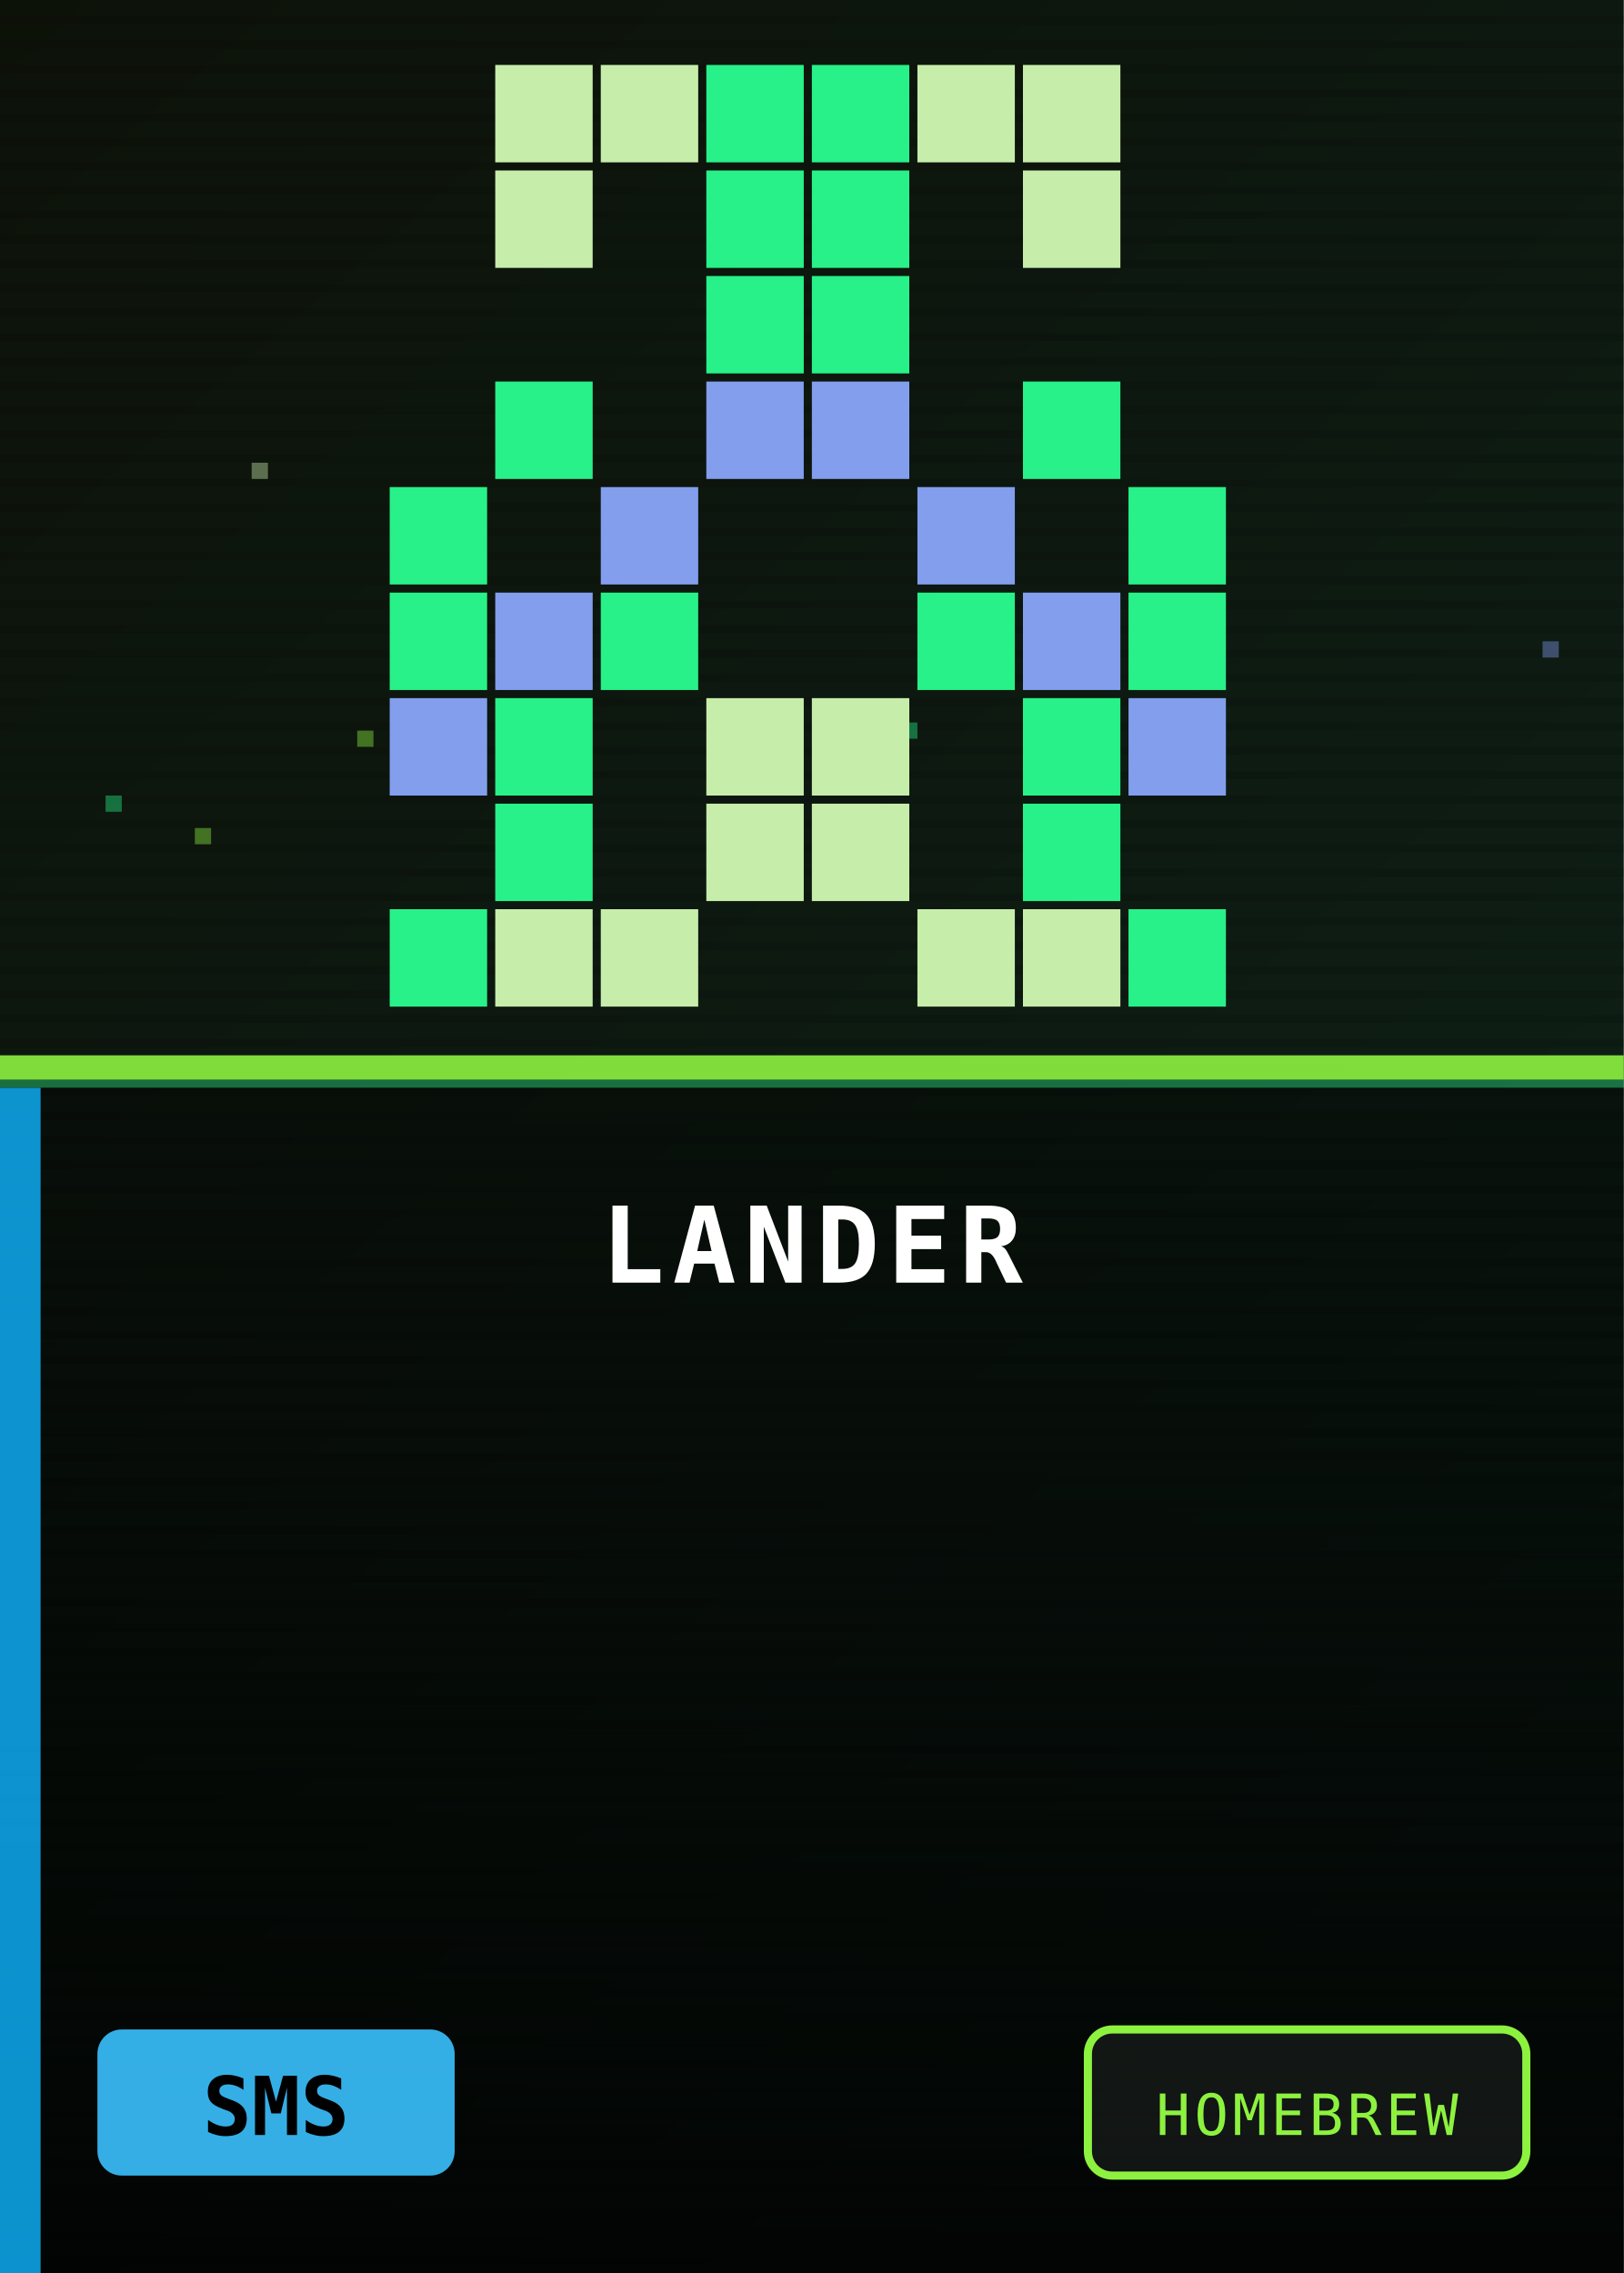
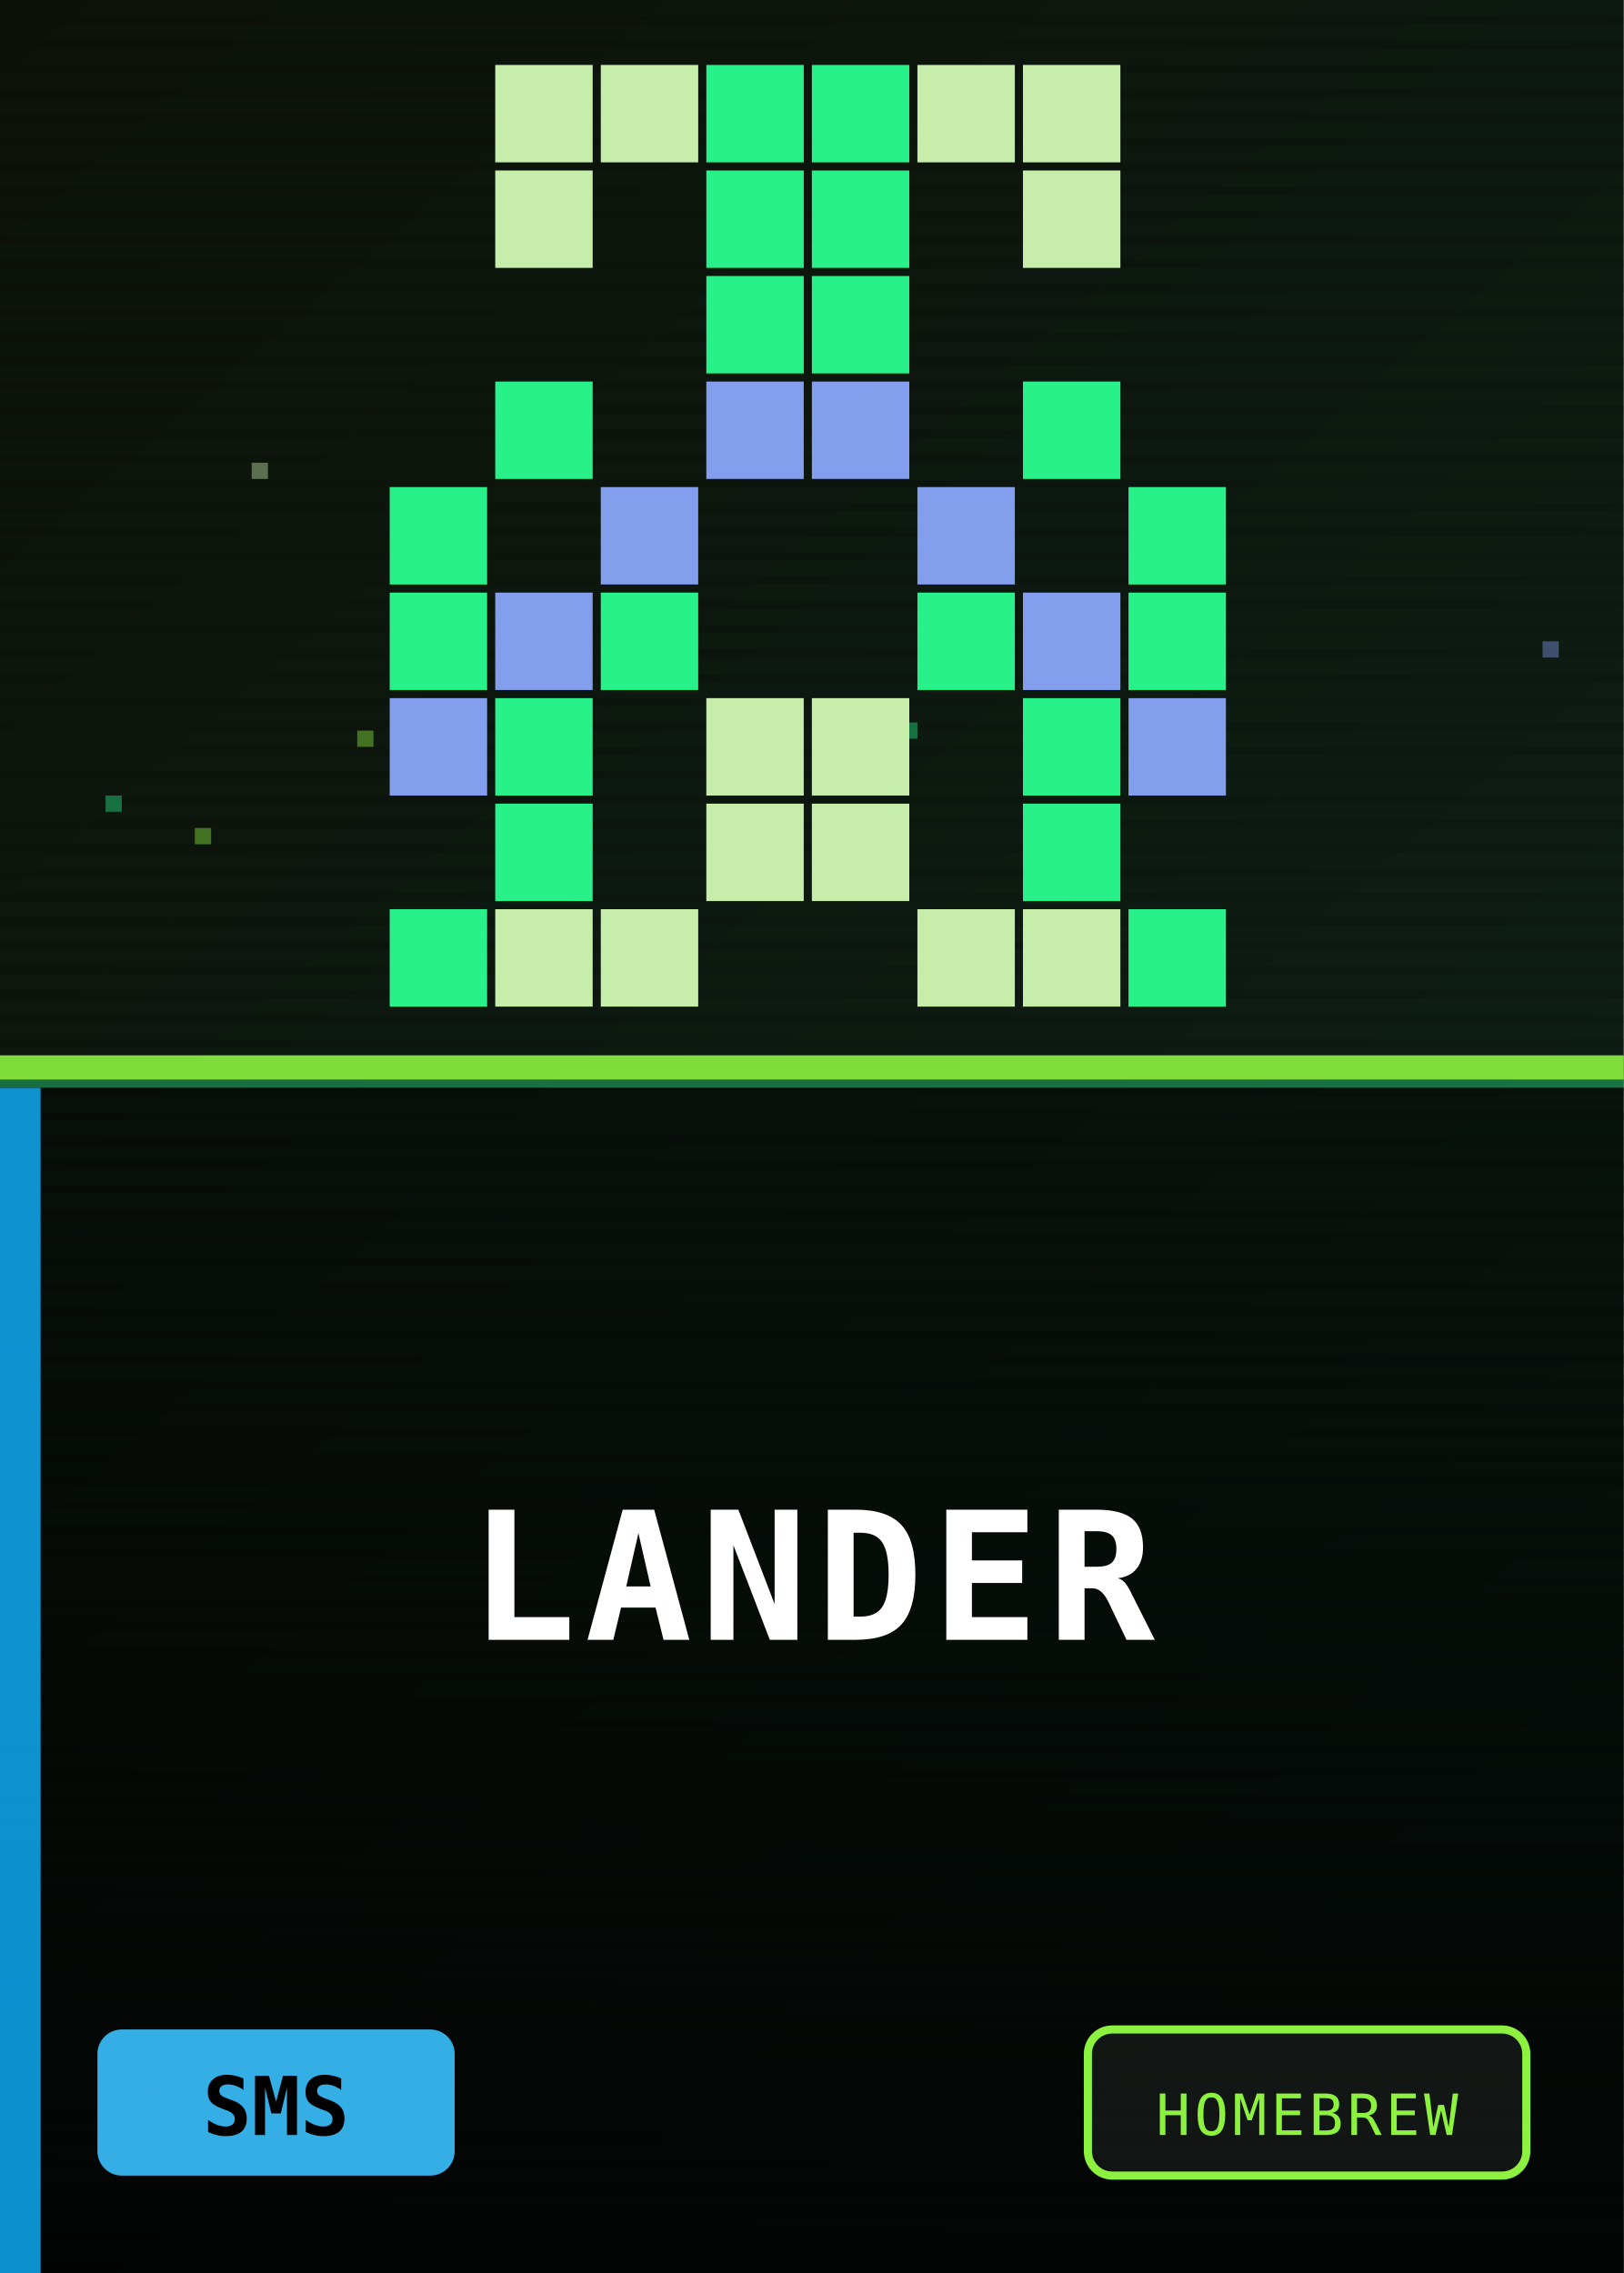
<svg xmlns="http://www.w3.org/2000/svg" viewBox="0 0 200 280" width="200" height="280">
  <defs>
    <linearGradient id="bg958189" x1="0" y1="0" x2="0.6" y2="1">
      <stop offset="0%" stop-color="#11170c" />
      <stop offset="100%" stop-color="#122a1e" />
    </linearGradient>
    <linearGradient id="bot958189" x1="0" y1="0" x2="0" y2="1">
      <stop offset="0%" stop-color="rgba(0,0,0,0.52)" />
      <stop offset="100%" stop-color="rgba(0,0,0,0.88)" />
    </linearGradient>
    <pattern id="scan958189" width="1" height="3" patternUnits="userSpaceOnUse">
      <rect y="2" width="200" height="1" fill="rgba(0,0,0,0.12)" />
    </pattern>
  </defs>
  <rect width="200" height="280" fill="url(#bg958189)" />
  <rect width="200" height="280" fill="url(#scan958189)" />
  <rect x="44" y="90" width="2" height="2" fill="#8df23f" opacity="0.55" />
  <rect x="13" y="98" width="2" height="2" fill="#27f188" opacity="0.55" />
  <rect x="108" y="101" width="2" height="2" fill="#829eed" opacity="0.55" />
  <rect x="31" y="57" width="2" height="2" fill="#c7edaa" opacity="0.55" />
  <rect x="24" y="102" width="2" height="2" fill="#8df23f" opacity="0.55" />
  <rect x="111" y="89" width="2" height="2" fill="#27f188" opacity="0.55" />
  <rect x="190" y="79" width="2" height="2" fill="#829eed" opacity="0.55" />
  <rect x="0" y="0" width="200" height="134" fill="rgba(0,0,0,0.22)" />
  <rect x="61" y="8" width="12" height="12" fill="#c7edaa" />
  <rect x="126" y="8" width="12" height="12" fill="#c7edaa" />
  <rect x="74" y="8" width="12" height="12" fill="#c7edaa" />
  <rect x="113" y="8" width="12" height="12" fill="#c7edaa" />
  <rect x="87" y="8" width="12" height="12" fill="#27f188" />
  <rect x="100" y="8" width="12" height="12" fill="#27f188" />
  <rect x="61" y="21" width="12" height="12" fill="#c7edaa" />
  <rect x="126" y="21" width="12" height="12" fill="#c7edaa" />
  <rect x="87" y="21" width="12" height="12" fill="#27f188" />
  <rect x="100" y="21" width="12" height="12" fill="#27f188" />
  <rect x="87" y="34" width="12" height="12" fill="#27f188" />
  <rect x="100" y="34" width="12" height="12" fill="#27f188" />
  <rect x="61" y="47" width="12" height="12" fill="#27f188" />
  <rect x="126" y="47" width="12" height="12" fill="#27f188" />
  <rect x="87" y="47" width="12" height="12" fill="#829eed" />
  <rect x="100" y="47" width="12" height="12" fill="#829eed" />
  <rect x="48" y="60" width="12" height="12" fill="#27f188" />
  <rect x="139" y="60" width="12" height="12" fill="#27f188" />
  <rect x="74" y="60" width="12" height="12" fill="#829eed" />
  <rect x="113" y="60" width="12" height="12" fill="#829eed" />
  <rect x="48" y="73" width="12" height="12" fill="#27f188" />
  <rect x="139" y="73" width="12" height="12" fill="#27f188" />
  <rect x="61" y="73" width="12" height="12" fill="#829eed" />
  <rect x="126" y="73" width="12" height="12" fill="#829eed" />
  <rect x="74" y="73" width="12" height="12" fill="#27f188" />
  <rect x="113" y="73" width="12" height="12" fill="#27f188" />
  <rect x="48" y="86" width="12" height="12" fill="#829eed" />
  <rect x="139" y="86" width="12" height="12" fill="#829eed" />
  <rect x="61" y="86" width="12" height="12" fill="#27f188" />
  <rect x="126" y="86" width="12" height="12" fill="#27f188" />
  <rect x="87" y="86" width="12" height="12" fill="#c7edaa" />
  <rect x="100" y="86" width="12" height="12" fill="#c7edaa" />
  <rect x="61" y="99" width="12" height="12" fill="#27f188" />
  <rect x="126" y="99" width="12" height="12" fill="#27f188" />
  <rect x="87" y="99" width="12" height="12" fill="#c7edaa" />
  <rect x="100" y="99" width="12" height="12" fill="#c7edaa" />
  <rect x="48" y="112" width="12" height="12" fill="#27f188" />
  <rect x="139" y="112" width="12" height="12" fill="#27f188" />
  <rect x="61" y="112" width="12" height="12" fill="#c7edaa" />
  <rect x="126" y="112" width="12" height="12" fill="#c7edaa" />
  <rect x="74" y="112" width="12" height="12" fill="#c7edaa" />
  <rect x="113" y="112" width="12" height="12" fill="#c7edaa" />
  <rect x="0" y="130" width="200" height="3" fill="#8df23f" opacity="0.9" />
  <rect x="0" y="133" width="200" height="1" fill="#27f188" opacity="0.4" />
  <rect x="0" y="134" width="200" height="146" fill="url(#bot958189)" />
  <rect x="0" y="134" width="5" height="146" fill="#0ea5e9" opacity="0.88" />
-   <text x="100" y="158" text-anchor="middle" font-family="monospace,sans-serif" font-size="13" font-weight="900" letter-spacing="1" fill="white">LANDER</text>
+   <text x="100" y="202" text-anchor="middle" font-family="monospace,sans-serif" font-size="22" font-weight="900" letter-spacing="1" fill="white">LANDER</text>
  <rect x="12" y="250" width="44" height="18" rx="3" fill="#38bdf8" opacity="0.92" />
  <text x="34" y="263" text-anchor="middle" font-family="monospace" font-size="10" font-weight="700" fill="#000">SMS</text>
  <rect x="134" y="250" width="54" height="18" rx="3" fill="rgba(255,255,255,0.06)" stroke="#8df23f" stroke-width="1" />
  <text x="161" y="263" text-anchor="middle" font-family="monospace" font-size="7" fill="#8df23f" letter-spacing="0.5">HOMEBREW</text>
</svg>
